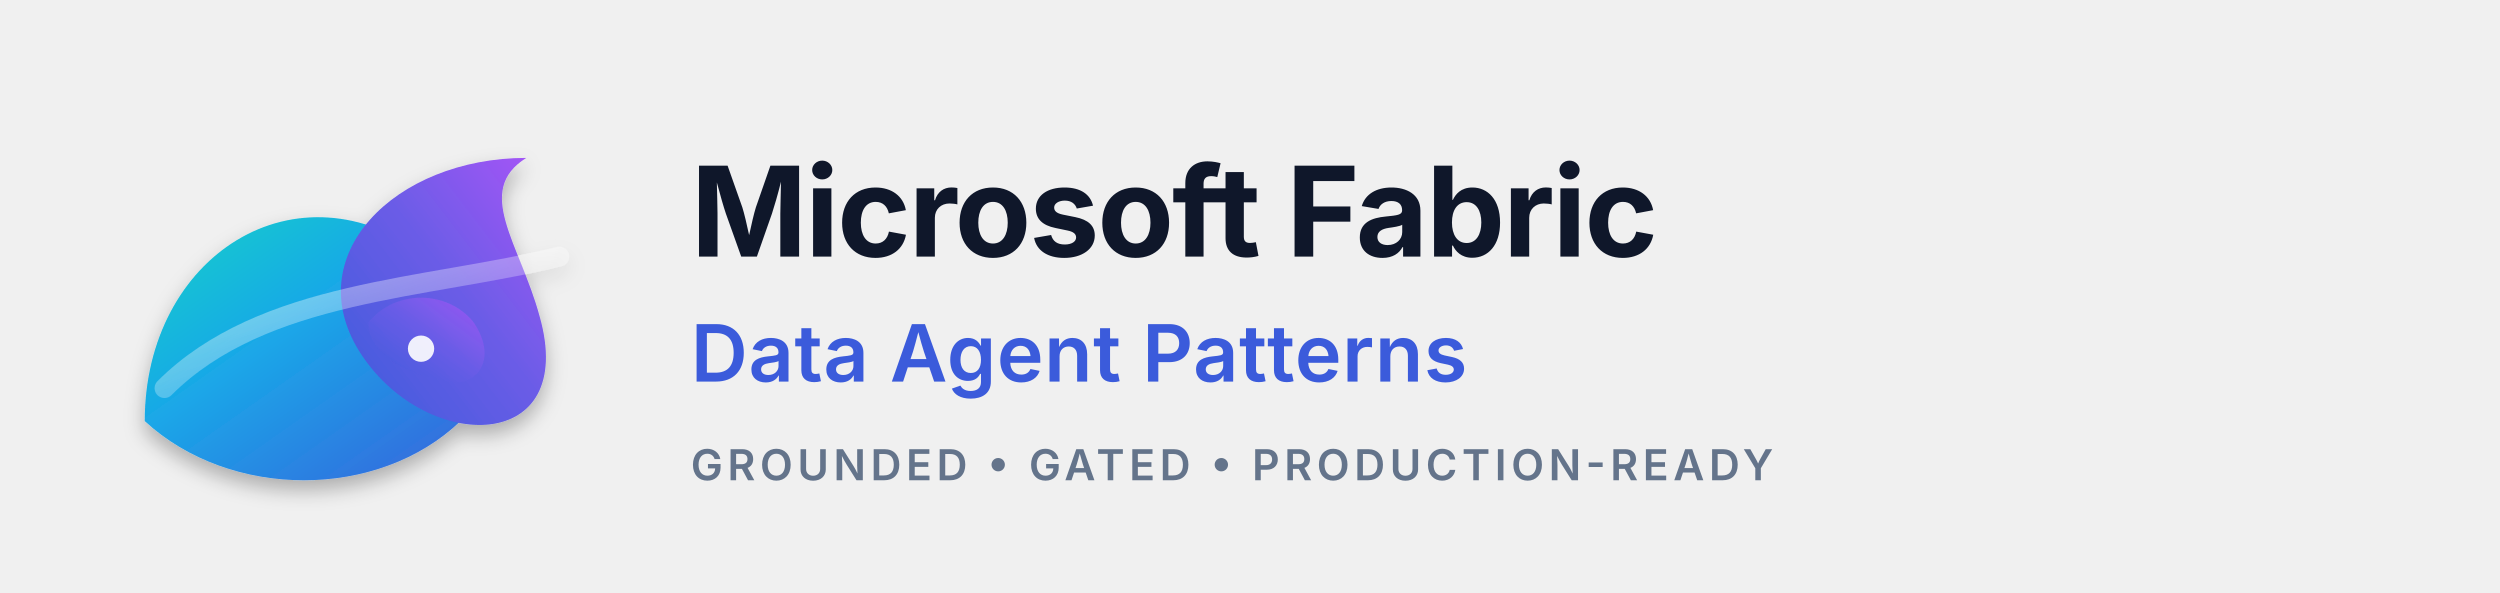
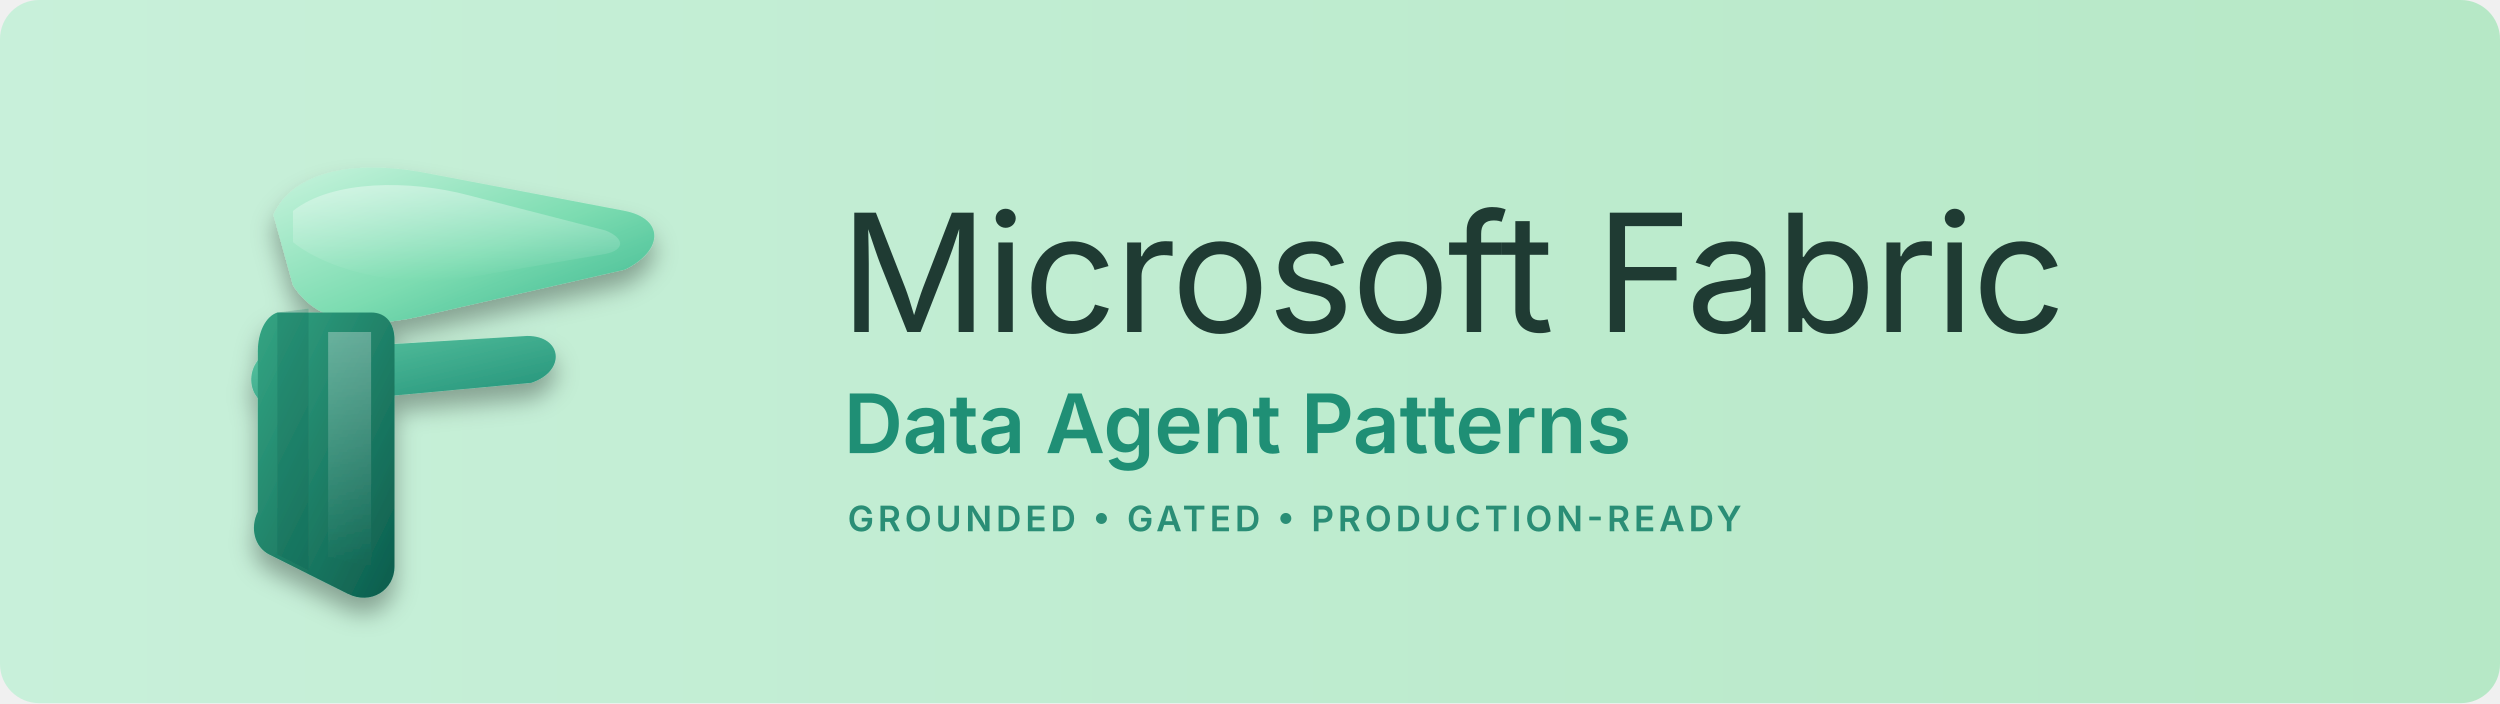
- <svg xmlns="http://www.w3.org/2000/svg" viewBox="0 0 760 180" role="img" aria-label="Microsoft Fabric Data Agent Patterns">
+ <svg xmlns="http://www.w3.org/2000/svg" viewBox="0 0 1280 360" role="img" aria-label="Microsoft Fabric Data Agent Patterns">
  <defs>
-     <linearGradient id="ribbonA" x1="0%" y1="0%" x2="100%" y2="100%">
-       <stop offset="0%" stop-color="#0FD2C8" />
-       <stop offset="40%" stop-color="#1AA7E8" />
-       <stop offset="100%" stop-color="#3B5BDB" />
+     <linearGradient id="bg" x1="0%" y1="0%" x2="100%" y2="0%">
+       <stop offset="0%" stop-color="#C8F0DA" />
+       <stop offset="100%" stop-color="#B6E8C6" />
    </linearGradient>
-     <linearGradient id="ribbonB" x1="0%" y1="100%" x2="100%" y2="0%">
-       <stop offset="0%" stop-color="#3B5BDB" />
-       <stop offset="55%" stop-color="#6C5CE7" />
-       <stop offset="100%" stop-color="#A855F7" />
+     <linearGradient id="ribTop" x1="0%" y1="0%" x2="100%" y2="100%">
+       <stop offset="0%" stop-color="#C8F4DD" />
+       <stop offset="55%" stop-color="#7CDCB1" />
+       <stop offset="100%" stop-color="#39B68F" />
    </linearGradient>
-     <linearGradient id="ribbonHi" x1="0%" y1="0%" x2="100%" y2="100%">
+     <linearGradient id="ribMid" x1="0%" y1="0%" x2="100%" y2="100%">
+       <stop offset="0%" stop-color="#5FC9A4" />
+       <stop offset="100%" stop-color="#1E8E76" />
+     </linearGradient>
+     <linearGradient id="ribBot" x1="0%" y1="0%" x2="100%" y2="100%">
+       <stop offset="0%" stop-color="#34A684" />
+       <stop offset="100%" stop-color="#0B5C4C" />
+     </linearGradient>
+     <linearGradient id="satin" x1="0%" y1="0%" x2="0%" y2="100%">
      <stop offset="0%" stop-color="#FFFFFF" stop-opacity="0.55" />
      <stop offset="100%" stop-color="#FFFFFF" stop-opacity="0" />
    </linearGradient>
-     <filter id="ribbonShadow" x="-20%" y="-20%" width="140%" height="140%">
-       <feGaussianBlur in="SourceAlpha" stdDeviation="3" />
-       <feOffset dx="0" dy="3" result="off" />
+     <filter id="dropSoft" x="-20%" y="-20%" width="140%" height="140%">
+       <feGaussianBlur in="SourceAlpha" stdDeviation="6" />
+       <feOffset dx="0" dy="8" result="off" />
      <feComponentTransfer>
-         <feFuncA type="linear" slope="0.28" />
+         <feFuncA type="linear" slope="0.32" />
      </feComponentTransfer>
      <feMerge>
        <feMergeNode />
        <feMergeNode in="SourceGraphic" />
      </feMerge>
    </filter>
  </defs>
-   <g transform="translate(20,18)" filter="url(#ribbonShadow)">
-     <path d="       M 24 110       C 24 60, 70 30, 110 60       C 145 86, 145 86, 120 110       C 95 134, 50 134, 24 110 Z" fill="url(#ribbonA)" />
-     <path d="       M 140 30       C 100 30, 70 60, 90 90       C 110 120, 156 120, 144 78       C 138 56, 124 40, 140 30 Z" fill="url(#ribbonB)" />
-     <path d="       M 92 80       C 100 70, 116 70, 124 80       C 132 92, 124 100, 116 98       C 104 96, 92 90, 92 80 Z" fill="url(#ribbonB)" opacity="0.85" />
-     <path d="       M 30 100       C 60 70, 110 70, 150 60" fill="none" stroke="url(#ribbonHi)" stroke-width="6" stroke-linecap="round" />
-     <circle cx="108" cy="88" r="4" fill="#FFFFFF" opacity="0.9" />
+   <rect x="0" y="0" width="1280" height="360" rx="20" fill="url(#bg)" />
+   <g transform="translate(120,70)" filter="url(#dropSoft)">
+     <path d="M 20 40              C 30 18, 60 12, 95 18              L 200 38              C 220 42, 220 58, 200 68              L 95 92              C 60 100, 40 92, 30 76 Z" fill="url(#ribTop)" />
+     <path d="M 30 38              C 50 22, 90 22, 120 30              L 190 48              C 200 52, 200 58, 190 60              L 120 72              C 90 78, 50 70, 30 54 Z" fill="url(#satin)" opacity="0.7" />
+     <path d="M 18 110              L 150 102              C 168 102, 170 120, 152 126              L 22 138              C 6 138, 4 116, 18 110 Z" fill="url(#ribMid)" />
+     <path d="M 22 90              L 70 90              C 78 90, 82 96, 82 104              L 82 220              C 82 232, 70 240, 58 234              L 18 214              C 10 210, 8 200, 12 192              L 12 110              C 12 100, 16 92, 22 90 Z" fill="url(#ribBot)" />
+     <path d="M 22 90 L 38 88 L 38 222 L 22 214 Z" fill="#0B5C4C" opacity="0.22" />
+     <path d="M 48 100 L 70 100 L 70 220 L 48 215 Z" fill="url(#satin)" opacity="0.55" />
  </g>
-   <g font-family="Segoe UI, Inter, system-ui, -apple-system, Helvetica, Arial, sans-serif">
-     <text x="210" y="78" font-size="38" font-weight="700" fill="#0F172A" letter-spacing="-0.6">Microsoft Fabric</text>
-     <text x="210" y="116" font-size="24" font-weight="600" fill="#3B5BDB" letter-spacing="0.2">Data Agent Patterns</text>
-     <text x="210" y="146" font-size="13" font-weight="600" fill="#64748B" letter-spacing="1.4">GROUNDED • GATED • PRODUCTION-READY</text>
+   <g font-family="Segoe UI, Segoe UI Variable, Inter, system-ui, -apple-system, Helvetica, Arial, sans-serif">
+     <text x="430" y="170" font-size="84" font-weight="400" fill="#1F3B33" letter-spacing="-1.2">
+       Microsoft Fabric
+     </text>
+     <text x="432" y="232" font-size="42" font-weight="600" fill="#1F8F75" letter-spacing="-0.2">
+       Data Agent Patterns
+     </text>
+     <text x="434" y="272" font-size="18" font-weight="600" fill="#2A8E76" letter-spacing="2.0">
+       GROUNDED • GATED • PRODUCTION-READY
+     </text>
  </g>
</svg>
